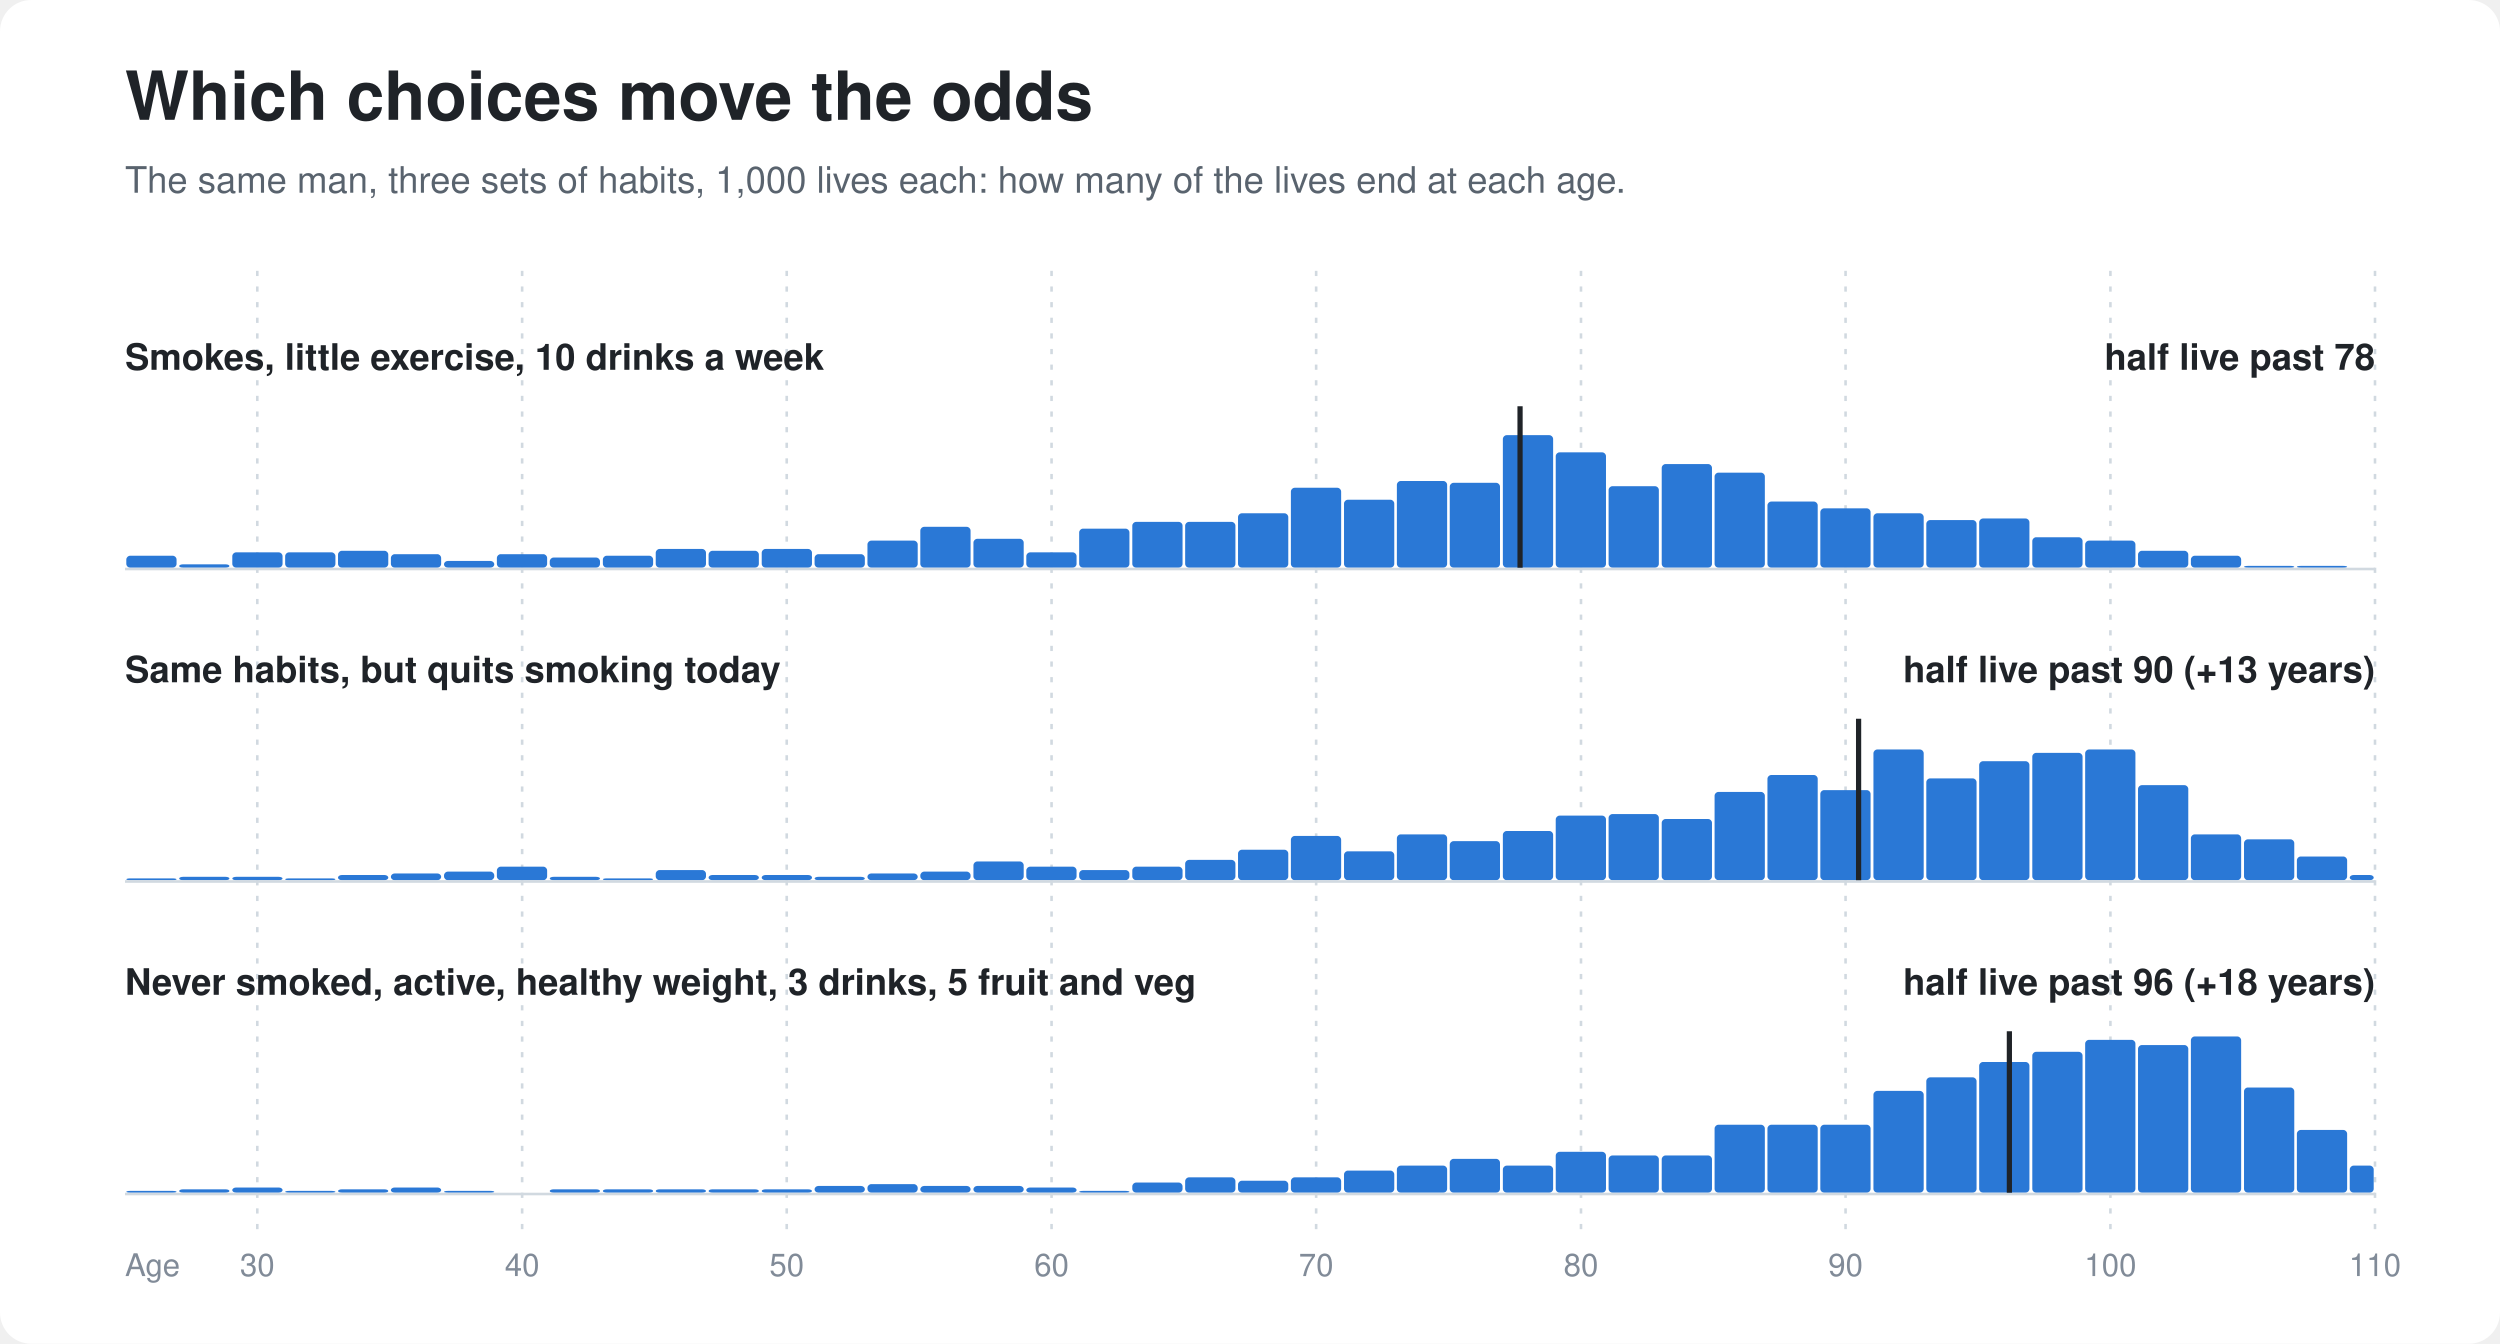
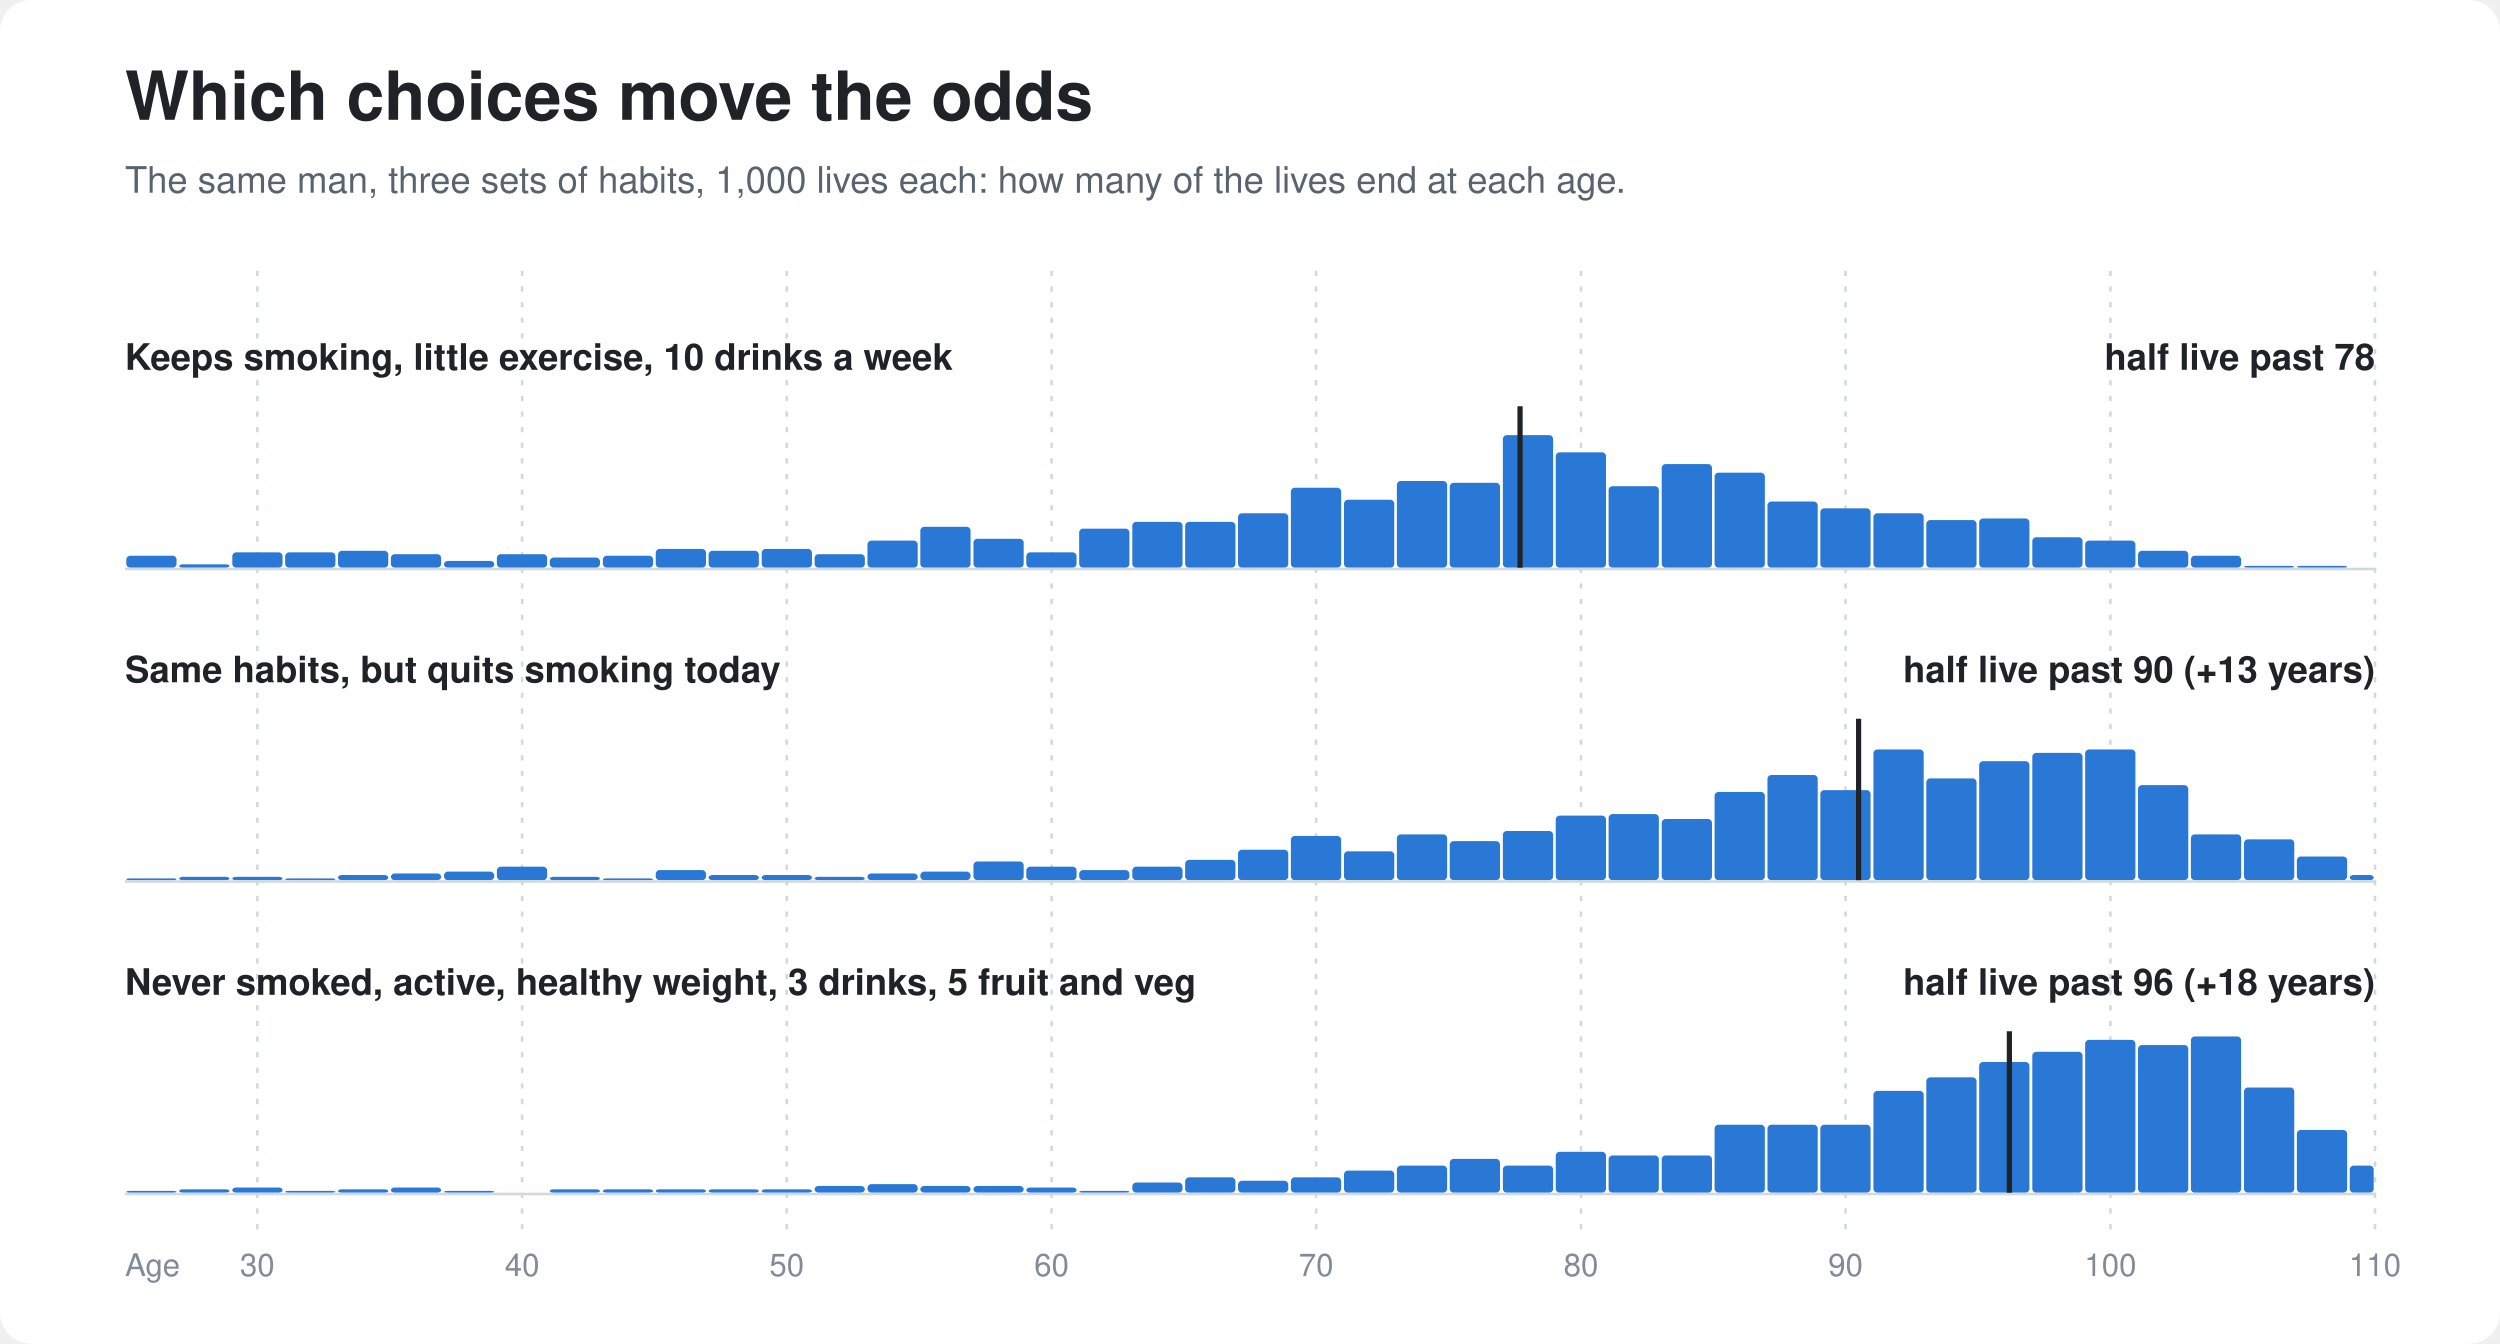
<svg xmlns="http://www.w3.org/2000/svg" width="960" height="516" viewBox="0 0 960 516" font-family="-apple-system, BlinkMacSystemFont, 'Segoe UI', Helvetica, Arial, sans-serif" role="img">
  <rect width="960" height="516" rx="12" fill="#ffffff" />
  <text x="48.0" y="46.0" font-size="26" font-weight="700" fill="#1f2328" text-anchor="start">Which choices move the odds</text>
  <text x="48.0" y="74.0" font-size="14" font-weight="400" fill="#59636e" text-anchor="start">The same man, three sets of habits, 1,000 lives each: how many of the lives end at each age.</text>
  <line x1="98.8" y1="104" x2="98.8" y2="472" stroke="#d1d9e0" stroke-width="1" stroke-dasharray="2 4" />
  <text x="98.8" y="490.0" font-size="12" font-weight="400" fill="#818b98" text-anchor="middle">30</text>
  <line x1="200.5" y1="104" x2="200.5" y2="472" stroke="#d1d9e0" stroke-width="1" stroke-dasharray="2 4" />
  <text x="200.5" y="490.0" font-size="12" font-weight="400" fill="#818b98" text-anchor="middle">40</text>
  <line x1="302.1" y1="104" x2="302.1" y2="472" stroke="#d1d9e0" stroke-width="1" stroke-dasharray="2 4" />
  <text x="302.1" y="490.0" font-size="12" font-weight="400" fill="#818b98" text-anchor="middle">50</text>
  <line x1="403.8" y1="104" x2="403.8" y2="472" stroke="#d1d9e0" stroke-width="1" stroke-dasharray="2 4" />
  <text x="403.8" y="490.0" font-size="12" font-weight="400" fill="#818b98" text-anchor="middle">60</text>
  <line x1="505.4" y1="104" x2="505.4" y2="472" stroke="#d1d9e0" stroke-width="1" stroke-dasharray="2 4" />
  <text x="505.4" y="490.0" font-size="12" font-weight="400" fill="#818b98" text-anchor="middle">70</text>
  <line x1="607.1" y1="104" x2="607.1" y2="472" stroke="#d1d9e0" stroke-width="1" stroke-dasharray="2 4" />
  <text x="607.1" y="490.0" font-size="12" font-weight="400" fill="#818b98" text-anchor="middle">80</text>
  <line x1="708.7" y1="104" x2="708.7" y2="472" stroke="#d1d9e0" stroke-width="1" stroke-dasharray="2 4" />
  <text x="708.7" y="490.0" font-size="12" font-weight="400" fill="#818b98" text-anchor="middle">90</text>
  <line x1="810.4" y1="104" x2="810.4" y2="472" stroke="#d1d9e0" stroke-width="1" stroke-dasharray="2 4" />
  <text x="810.4" y="490.0" font-size="12" font-weight="400" fill="#818b98" text-anchor="middle">100</text>
  <line x1="912.0" y1="104" x2="912.0" y2="472" stroke="#d1d9e0" stroke-width="1" stroke-dasharray="2 4" />
  <text x="912.0" y="490.0" font-size="12" font-weight="400" fill="#818b98" text-anchor="middle">110</text>
  <text x="48.0" y="490.0" font-size="12" font-weight="400" fill="#818b98" text-anchor="start">Age</text>
  <g fill="#2a78d6">
    <rect x="48.5" y="213.4" width="19.3" height="4.6" rx="1.5" />
    <rect x="68.8" y="216.7" width="19.3" height="1.3" rx="1.5" />
    <rect x="89.2" y="212.1" width="19.3" height="5.9" rx="1.5" />
    <rect x="109.5" y="212.1" width="19.3" height="5.9" rx="1.5" />
    <rect x="129.8" y="211.5" width="19.3" height="6.5" rx="1.5" />
    <rect x="150.1" y="212.8" width="19.3" height="5.2" rx="1.5" />
    <rect x="170.5" y="215.4" width="19.3" height="2.6" rx="1.5" />
    <rect x="190.8" y="212.8" width="19.3" height="5.2" rx="1.5" />
    <rect x="211.1" y="214.1" width="19.3" height="3.9" rx="1.5" />
    <rect x="231.5" y="213.4" width="19.3" height="4.6" rx="1.5" />
    <rect x="251.8" y="210.8" width="19.3" height="7.2" rx="1.5" />
    <rect x="272.1" y="211.5" width="19.3" height="6.5" rx="1.5" />
    <rect x="292.5" y="210.8" width="19.3" height="7.2" rx="1.5" />
    <rect x="312.8" y="212.8" width="19.3" height="5.2" rx="1.5" />
    <rect x="333.1" y="207.6" width="19.3" height="10.4" rx="1.5" />
    <rect x="353.4" y="202.3" width="19.3" height="15.7" rx="1.5" />
    <rect x="373.8" y="206.9" width="19.3" height="11.1" rx="1.5" />
    <rect x="394.1" y="212.1" width="19.3" height="5.9" rx="1.5" />
    <rect x="414.4" y="203.0" width="19.3" height="15.0" rx="1.5" />
    <rect x="434.8" y="200.4" width="19.3" height="17.6" rx="1.5" />
    <rect x="455.1" y="200.4" width="19.3" height="17.6" rx="1.5" />
    <rect x="475.4" y="197.1" width="19.3" height="20.9" rx="1.5" />
    <rect x="495.7" y="187.3" width="19.3" height="30.7" rx="1.5" />
    <rect x="516.1" y="191.9" width="19.3" height="26.1" rx="1.5" />
    <rect x="536.4" y="184.7" width="19.3" height="33.3" rx="1.5" />
    <rect x="556.7" y="185.4" width="19.3" height="32.6" rx="1.5" />
    <rect x="577.1" y="167.1" width="19.3" height="50.9" rx="1.5" />
    <rect x="597.4" y="173.7" width="19.3" height="44.3" rx="1.5" />
    <rect x="617.7" y="186.7" width="19.3" height="31.3" rx="1.5" />
    <rect x="638.1" y="178.2" width="19.3" height="39.8" rx="1.5" />
    <rect x="658.4" y="181.5" width="19.3" height="36.5" rx="1.5" />
    <rect x="678.7" y="192.6" width="19.3" height="25.4" rx="1.5" />
    <rect x="699.0" y="195.2" width="19.3" height="22.8" rx="1.5" />
    <rect x="719.4" y="197.1" width="19.3" height="20.9" rx="1.5" />
    <rect x="739.7" y="199.7" width="19.3" height="18.3" rx="1.5" />
    <rect x="760.0" y="199.1" width="19.3" height="18.9" rx="1.5" />
    <rect x="780.4" y="206.3" width="19.3" height="11.7" rx="1.5" />
    <rect x="800.7" y="207.6" width="19.3" height="10.4" rx="1.5" />
    <rect x="821.0" y="211.5" width="19.3" height="6.5" rx="1.5" />
    <rect x="841.3" y="213.4" width="19.3" height="4.6" rx="1.5" />
    <rect x="861.7" y="217.3" width="19.3" height="0.7" rx="1.5" />
    <rect x="882.0" y="217.3" width="19.3" height="0.7" rx="1.5" />
  </g>
  <line x1="48" y1="218.5" x2="912" y2="218.5" stroke="#d1d9e0" stroke-width="1" />
-   <text x="48.0" y="142.0" font-size="14" font-weight="600" fill="#1f2328" text-anchor="start">Smokes, little exercise, 10 drinks a week</text>
+   <text x="48.0" y="142.0" font-size="14" font-weight="600" fill="#1f2328" text-anchor="start">Keeps smoking, little exercise, 10 drinks a week</text>
  <line x1="583.7" y1="156" x2="583.7" y2="218" stroke="#1f2328" stroke-width="2" />
  <text x="912.0" y="142.0" font-size="14" font-weight="600" fill="#1f2328" text-anchor="end">half live past 78</text>
  <g fill="#2a78d6">
    <rect x="48.5" y="337.3" width="19.3" height="0.7" rx="1.5" />
    <rect x="68.8" y="336.7" width="19.3" height="1.3" rx="1.5" />
    <rect x="89.2" y="336.7" width="19.3" height="1.3" rx="1.5" />
    <rect x="109.5" y="337.3" width="19.3" height="0.7" rx="1.5" />
    <rect x="129.8" y="336.0" width="19.3" height="2.0" rx="1.5" />
    <rect x="150.1" y="335.4" width="19.3" height="2.6" rx="1.5" />
    <rect x="170.5" y="334.7" width="19.3" height="3.3" rx="1.5" />
    <rect x="190.8" y="332.8" width="19.3" height="5.2" rx="1.5" />
    <rect x="211.1" y="336.7" width="19.3" height="1.3" rx="1.5" />
    <rect x="231.5" y="337.3" width="19.3" height="0.7" rx="1.5" />
    <rect x="251.8" y="334.1" width="19.3" height="3.9" rx="1.5" />
    <rect x="272.1" y="336.0" width="19.3" height="2.0" rx="1.5" />
    <rect x="292.5" y="336.0" width="19.3" height="2.0" rx="1.5" />
    <rect x="312.8" y="336.7" width="19.3" height="1.3" rx="1.5" />
    <rect x="333.1" y="335.4" width="19.3" height="2.6" rx="1.5" />
    <rect x="353.4" y="334.7" width="19.3" height="3.3" rx="1.5" />
    <rect x="373.8" y="330.8" width="19.3" height="7.2" rx="1.5" />
    <rect x="394.1" y="332.8" width="19.3" height="5.2" rx="1.5" />
    <rect x="414.4" y="334.1" width="19.3" height="3.9" rx="1.5" />
    <rect x="434.8" y="332.8" width="19.3" height="5.2" rx="1.5" />
    <rect x="455.1" y="330.2" width="19.3" height="7.8" rx="1.5" />
    <rect x="475.4" y="326.3" width="19.3" height="11.7" rx="1.5" />
    <rect x="495.7" y="321.0" width="19.3" height="17.0" rx="1.5" />
    <rect x="516.1" y="326.9" width="19.3" height="11.1" rx="1.5" />
    <rect x="536.4" y="320.4" width="19.3" height="17.6" rx="1.5" />
    <rect x="556.7" y="323.0" width="19.3" height="15.0" rx="1.5" />
    <rect x="577.1" y="319.1" width="19.3" height="18.9" rx="1.5" />
    <rect x="597.4" y="313.2" width="19.3" height="24.8" rx="1.5" />
    <rect x="617.7" y="312.6" width="19.3" height="25.4" rx="1.5" />
    <rect x="638.1" y="314.5" width="19.3" height="23.5" rx="1.5" />
    <rect x="658.4" y="304.1" width="19.3" height="33.9" rx="1.5" />
    <rect x="678.7" y="297.6" width="19.3" height="40.4" rx="1.5" />
    <rect x="699.0" y="303.4" width="19.3" height="34.6" rx="1.5" />
    <rect x="719.4" y="287.8" width="19.3" height="50.2" rx="1.5" />
    <rect x="739.7" y="298.9" width="19.3" height="39.1" rx="1.5" />
    <rect x="760.0" y="292.3" width="19.3" height="45.7" rx="1.5" />
    <rect x="780.4" y="289.1" width="19.3" height="48.9" rx="1.5" />
    <rect x="800.7" y="287.8" width="19.3" height="50.2" rx="1.5" />
    <rect x="821.0" y="301.5" width="19.3" height="36.5" rx="1.5" />
    <rect x="841.3" y="320.4" width="19.3" height="17.6" rx="1.5" />
    <rect x="861.7" y="322.3" width="19.3" height="15.7" rx="1.5" />
    <rect x="882.0" y="328.9" width="19.3" height="9.1" rx="1.5" />
    <rect x="902.3" y="336.0" width="9.2" height="2.0" rx="1.5" />
  </g>
  <line x1="48" y1="338.5" x2="912" y2="338.5" stroke="#d1d9e0" stroke-width="1" />
  <text x="48.0" y="262.0" font-size="14" font-weight="600" fill="#1f2328" text-anchor="start">Same habits, but quits smoking today</text>
  <line x1="713.7" y1="276" x2="713.7" y2="338" stroke="#1f2328" stroke-width="2" />
  <text x="912.0" y="262.0" font-size="14" font-weight="600" fill="#1f2328" text-anchor="end">half live past 90  (+13 years)</text>
  <g fill="#2a78d6">
    <rect x="48.5" y="457.3" width="19.3" height="0.7" rx="1.5" />
    <rect x="68.8" y="456.7" width="19.3" height="1.3" rx="1.5" />
    <rect x="89.2" y="456.0" width="19.3" height="2.0" rx="1.5" />
    <rect x="109.5" y="457.3" width="19.3" height="0.7" rx="1.5" />
    <rect x="129.8" y="456.7" width="19.3" height="1.3" rx="1.5" />
    <rect x="150.1" y="456.0" width="19.3" height="2.0" rx="1.5" />
    <rect x="170.5" y="457.3" width="19.3" height="0.7" rx="1.5" />
    <rect x="211.1" y="456.7" width="19.3" height="1.3" rx="1.5" />
    <rect x="231.5" y="456.7" width="19.3" height="1.3" rx="1.5" />
    <rect x="251.8" y="456.7" width="19.3" height="1.3" rx="1.5" />
    <rect x="272.1" y="456.7" width="19.3" height="1.3" rx="1.5" />
    <rect x="292.5" y="456.7" width="19.3" height="1.3" rx="1.5" />
    <rect x="312.8" y="455.4" width="19.3" height="2.6" rx="1.5" />
    <rect x="333.1" y="454.7" width="19.3" height="3.3" rx="1.5" />
    <rect x="353.4" y="455.4" width="19.3" height="2.6" rx="1.5" />
    <rect x="373.8" y="455.4" width="19.3" height="2.6" rx="1.5" />
    <rect x="394.1" y="456.0" width="19.3" height="2.0" rx="1.5" />
    <rect x="414.4" y="457.3" width="19.3" height="0.7" rx="1.5" />
    <rect x="434.8" y="454.1" width="19.3" height="3.9" rx="1.5" />
    <rect x="455.1" y="452.1" width="19.3" height="5.9" rx="1.5" />
    <rect x="475.4" y="453.4" width="19.3" height="4.6" rx="1.5" />
    <rect x="495.7" y="452.1" width="19.3" height="5.9" rx="1.5" />
    <rect x="516.1" y="449.5" width="19.3" height="8.5" rx="1.5" />
    <rect x="536.4" y="447.6" width="19.3" height="10.4" rx="1.5" />
    <rect x="556.7" y="445.0" width="19.3" height="13.0" rx="1.5" />
    <rect x="577.1" y="447.6" width="19.3" height="10.4" rx="1.5" />
    <rect x="597.4" y="442.3" width="19.3" height="15.7" rx="1.5" />
    <rect x="617.7" y="443.7" width="19.3" height="14.3" rx="1.5" />
    <rect x="638.1" y="443.7" width="19.3" height="14.3" rx="1.5" />
    <rect x="658.4" y="431.9" width="19.3" height="26.1" rx="1.5" />
    <rect x="678.7" y="431.9" width="19.3" height="26.1" rx="1.5" />
    <rect x="699.0" y="431.9" width="19.3" height="26.1" rx="1.5" />
    <rect x="719.4" y="418.9" width="19.3" height="39.1" rx="1.5" />
    <rect x="739.7" y="413.7" width="19.3" height="44.3" rx="1.5" />
    <rect x="760.0" y="407.8" width="19.3" height="50.2" rx="1.5" />
    <rect x="780.4" y="403.9" width="19.3" height="54.1" rx="1.5" />
    <rect x="800.7" y="399.3" width="19.3" height="58.7" rx="1.5" />
    <rect x="821.0" y="401.3" width="19.3" height="56.7" rx="1.5" />
    <rect x="841.3" y="398.0" width="19.3" height="60.0" rx="1.5" />
    <rect x="861.7" y="417.6" width="19.3" height="40.4" rx="1.5" />
    <rect x="882.0" y="433.9" width="19.3" height="24.1" rx="1.5" />
    <rect x="902.3" y="447.6" width="9.2" height="10.4" rx="1.5" />
  </g>
  <line x1="48" y1="458.5" x2="912" y2="458.5" stroke="#d1d9e0" stroke-width="1" />
  <text x="48.0" y="382.0" font-size="14" font-weight="600" fill="#1f2328" text-anchor="start">Never smoked, active, healthy weight, 3 drinks, 5 fruit and veg</text>
  <line x1="771.6" y1="396" x2="771.6" y2="458" stroke="#1f2328" stroke-width="2" />
  <text x="912.0" y="382.0" font-size="14" font-weight="600" fill="#1f2328" text-anchor="end">half live past 96  (+18 years)</text>
</svg>
